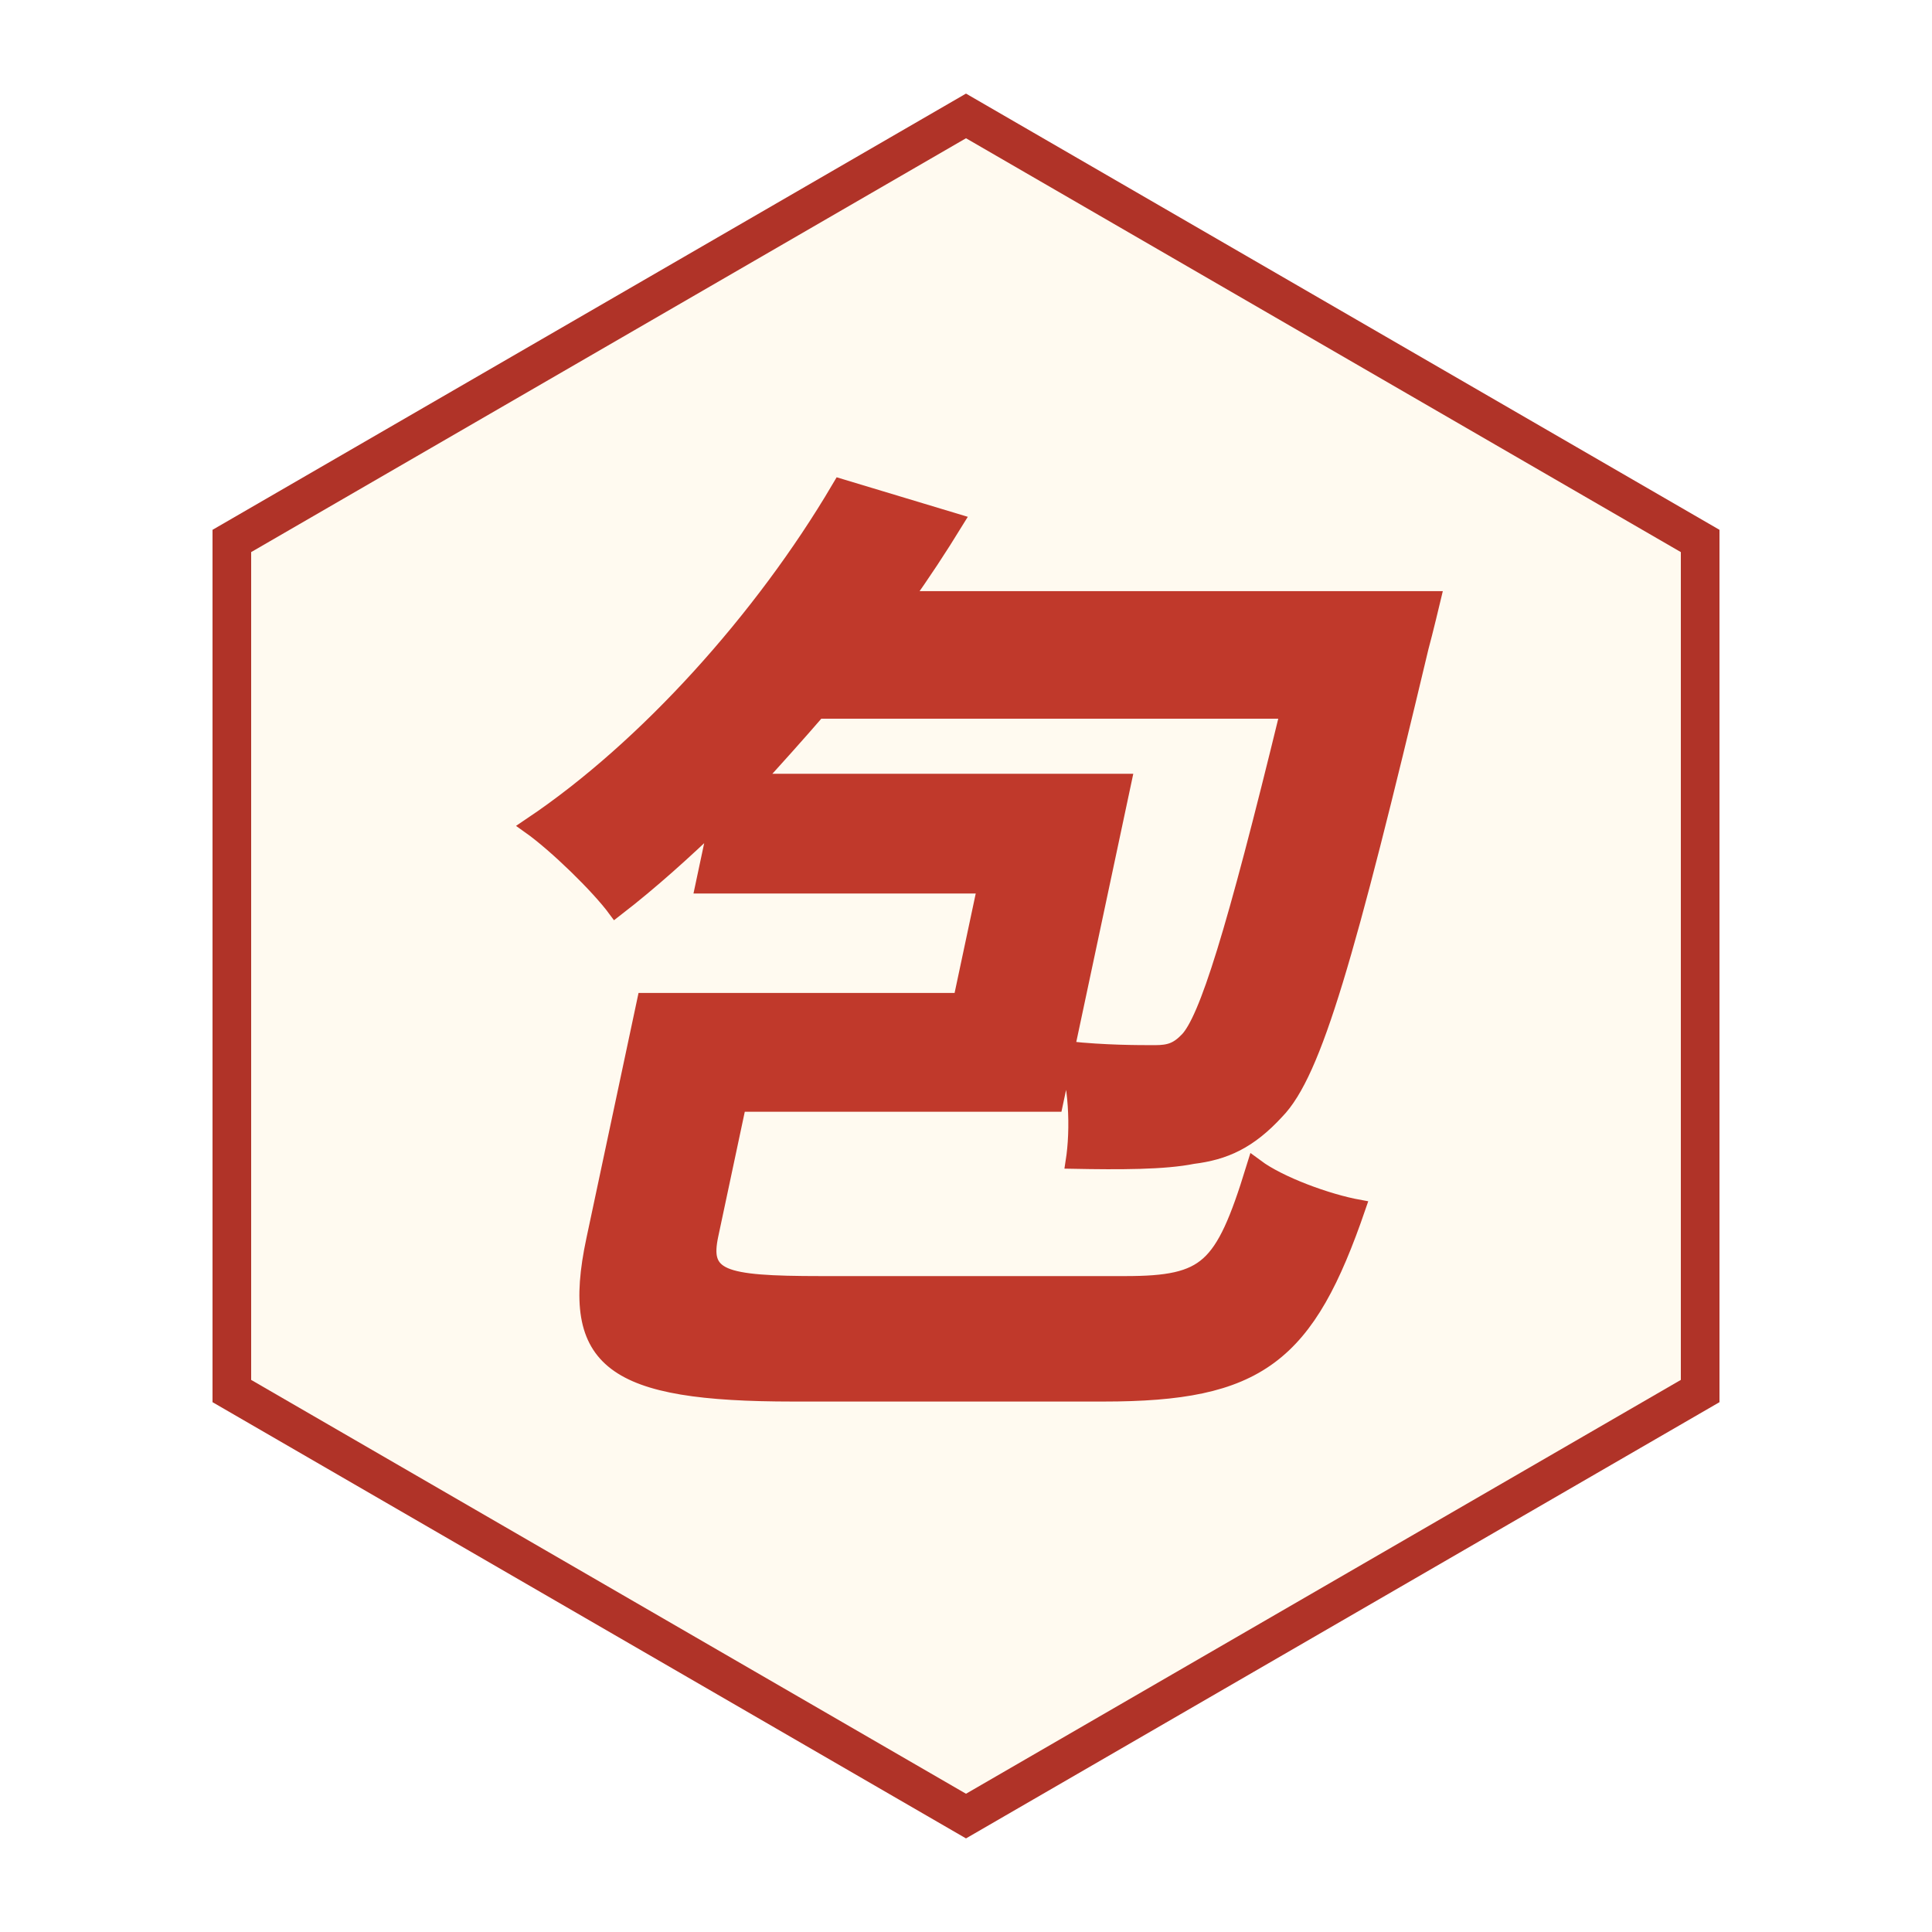
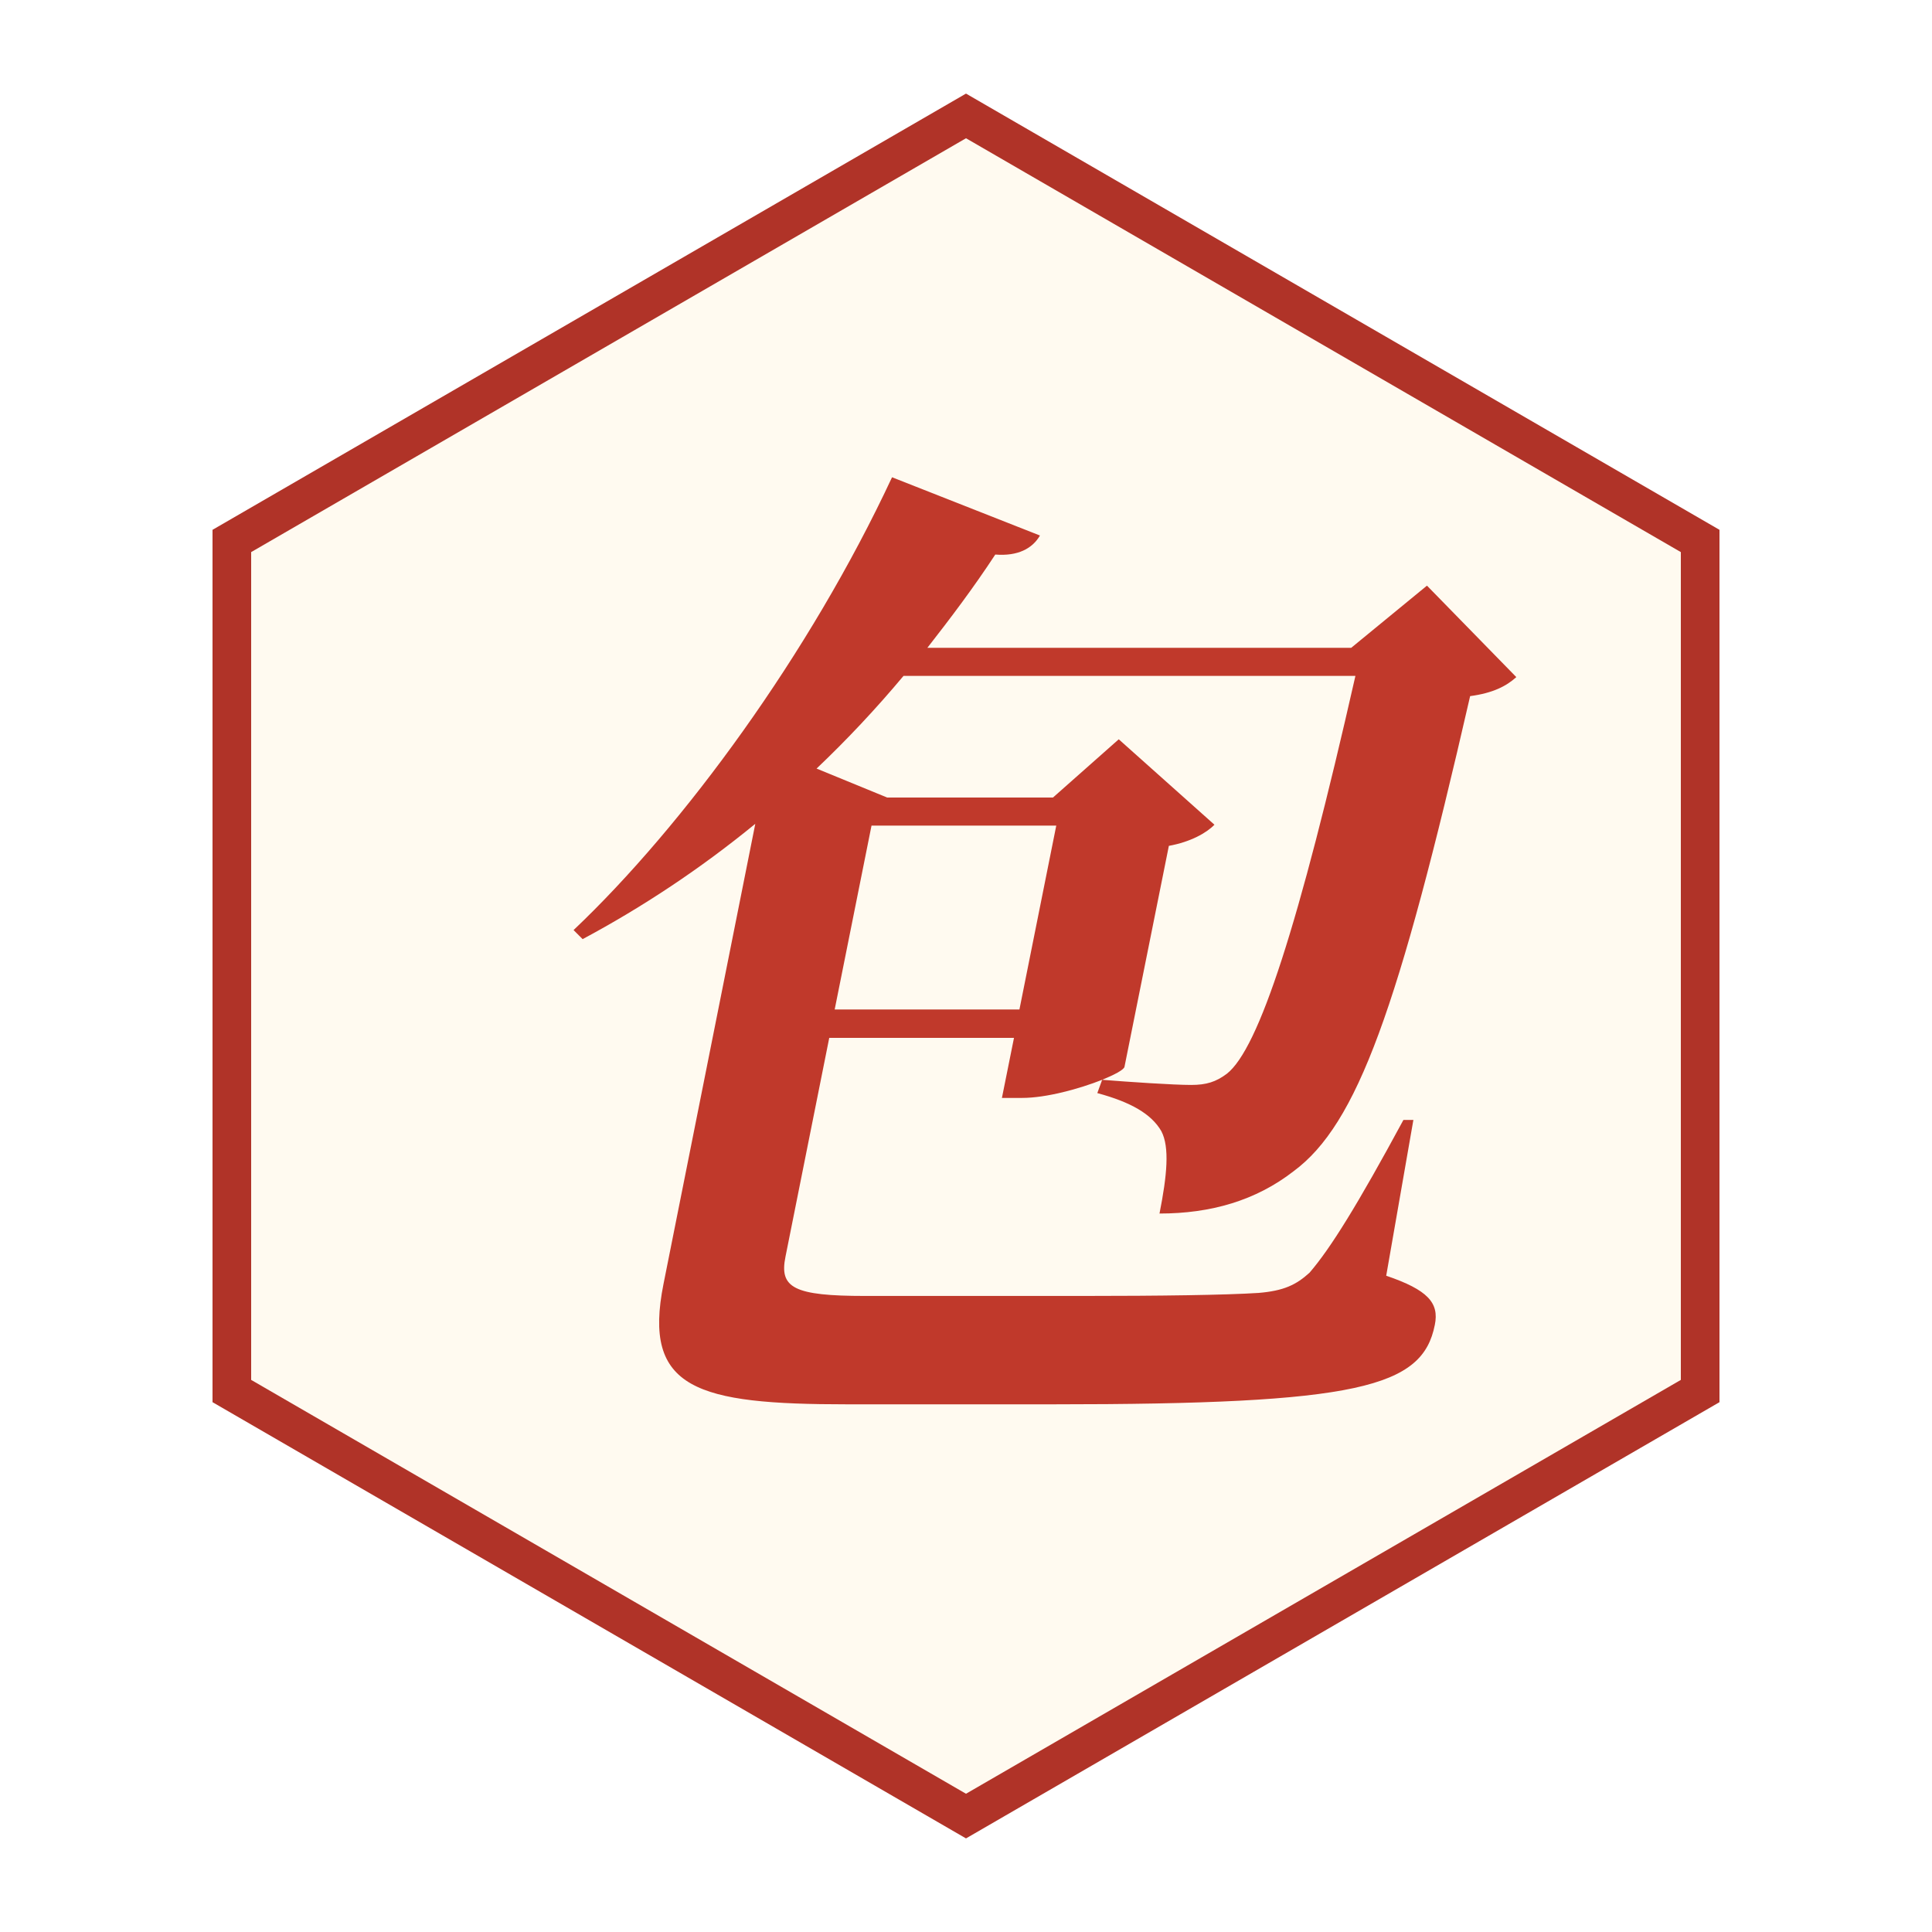
<svg xmlns="http://www.w3.org/2000/svg" viewBox="0 0 100 100" width="256" height="256">
  <polygon points="50,6 88,28 88,72 50,94 12,72 12,28" fill="#fffaf0" stroke="#b03328" stroke-width="2" />
-   <text x="50" y="68" font-family="STKaiti, KaiTi, Kaiti SC, AR PL UKai CN, serif" font-weight="700" font-size="50" fill="#c0392b" stroke="#c0392b" stroke-width="0.9" text-anchor="middle" transform="translate(50 50) skewX(-12) translate(-50 -50)">包</text>
+   <text x="50" y="69" font-family="KaiTi, STKaiti, Kaiti SC, AR PL UKai CN, Noto Serif CJK KR, serif" font-style="italic" font-weight="600" font-size="52" fill="#c0392b" text-anchor="middle">包</text>
</svg>
